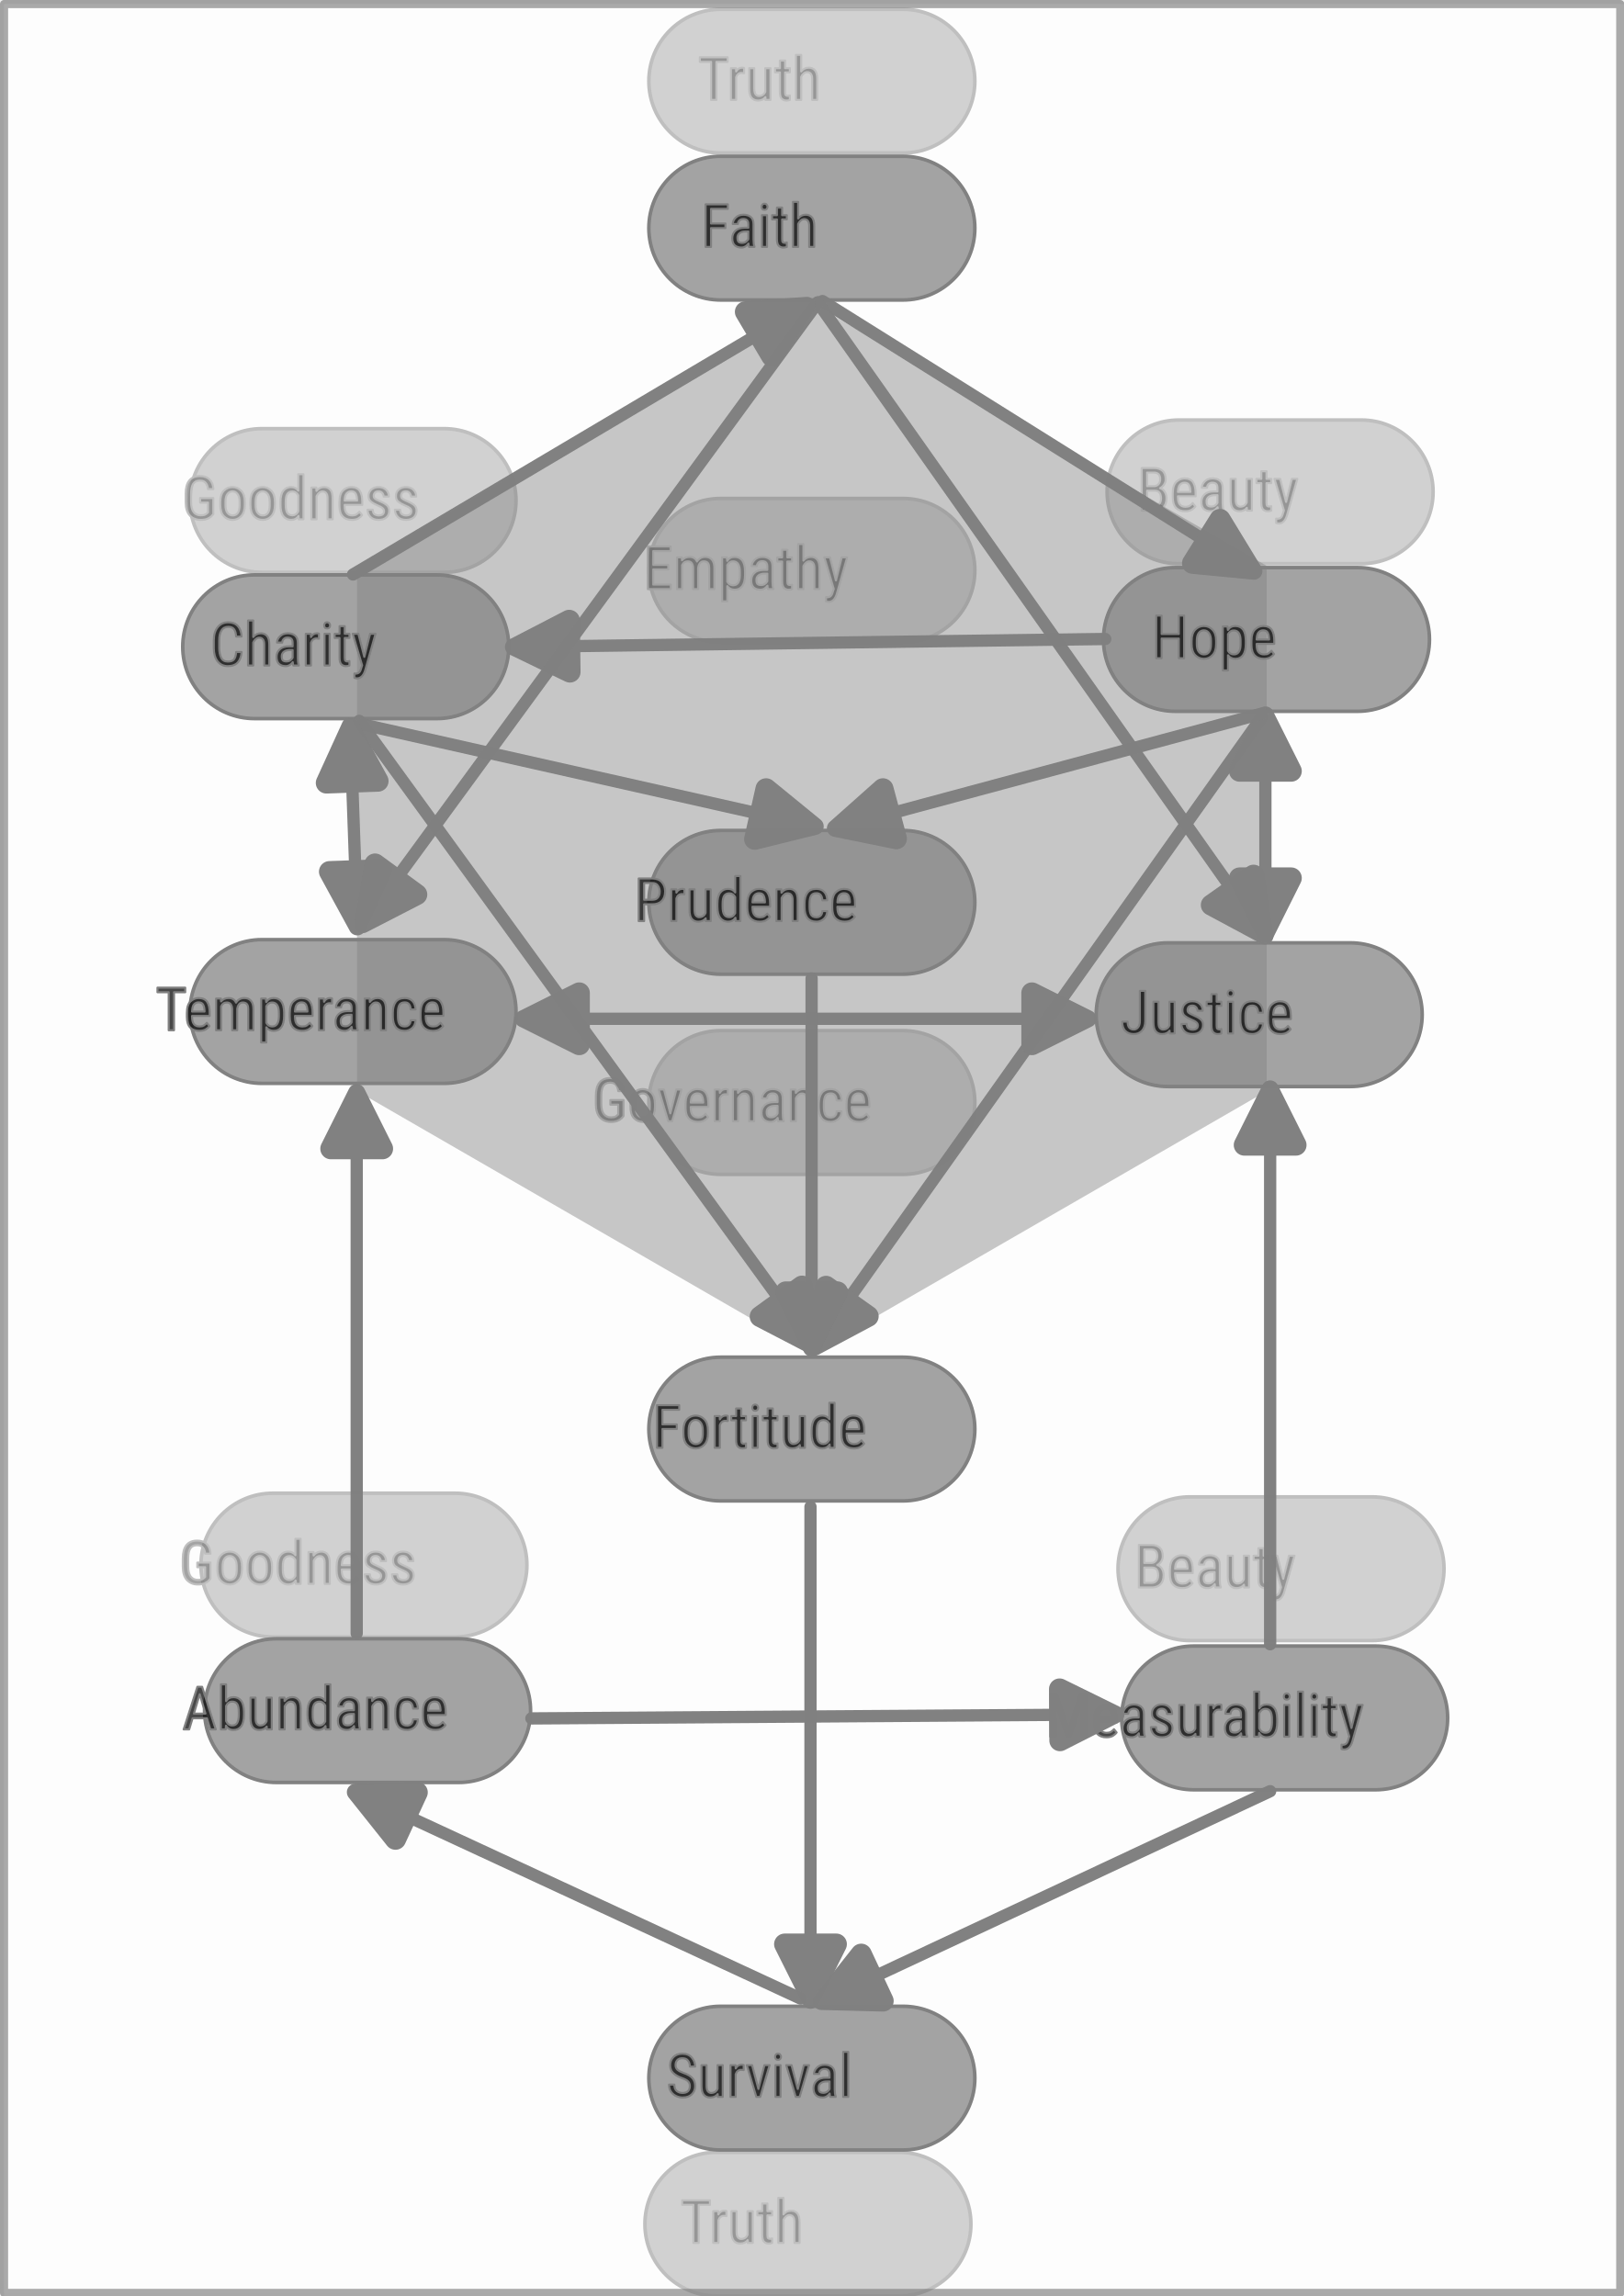
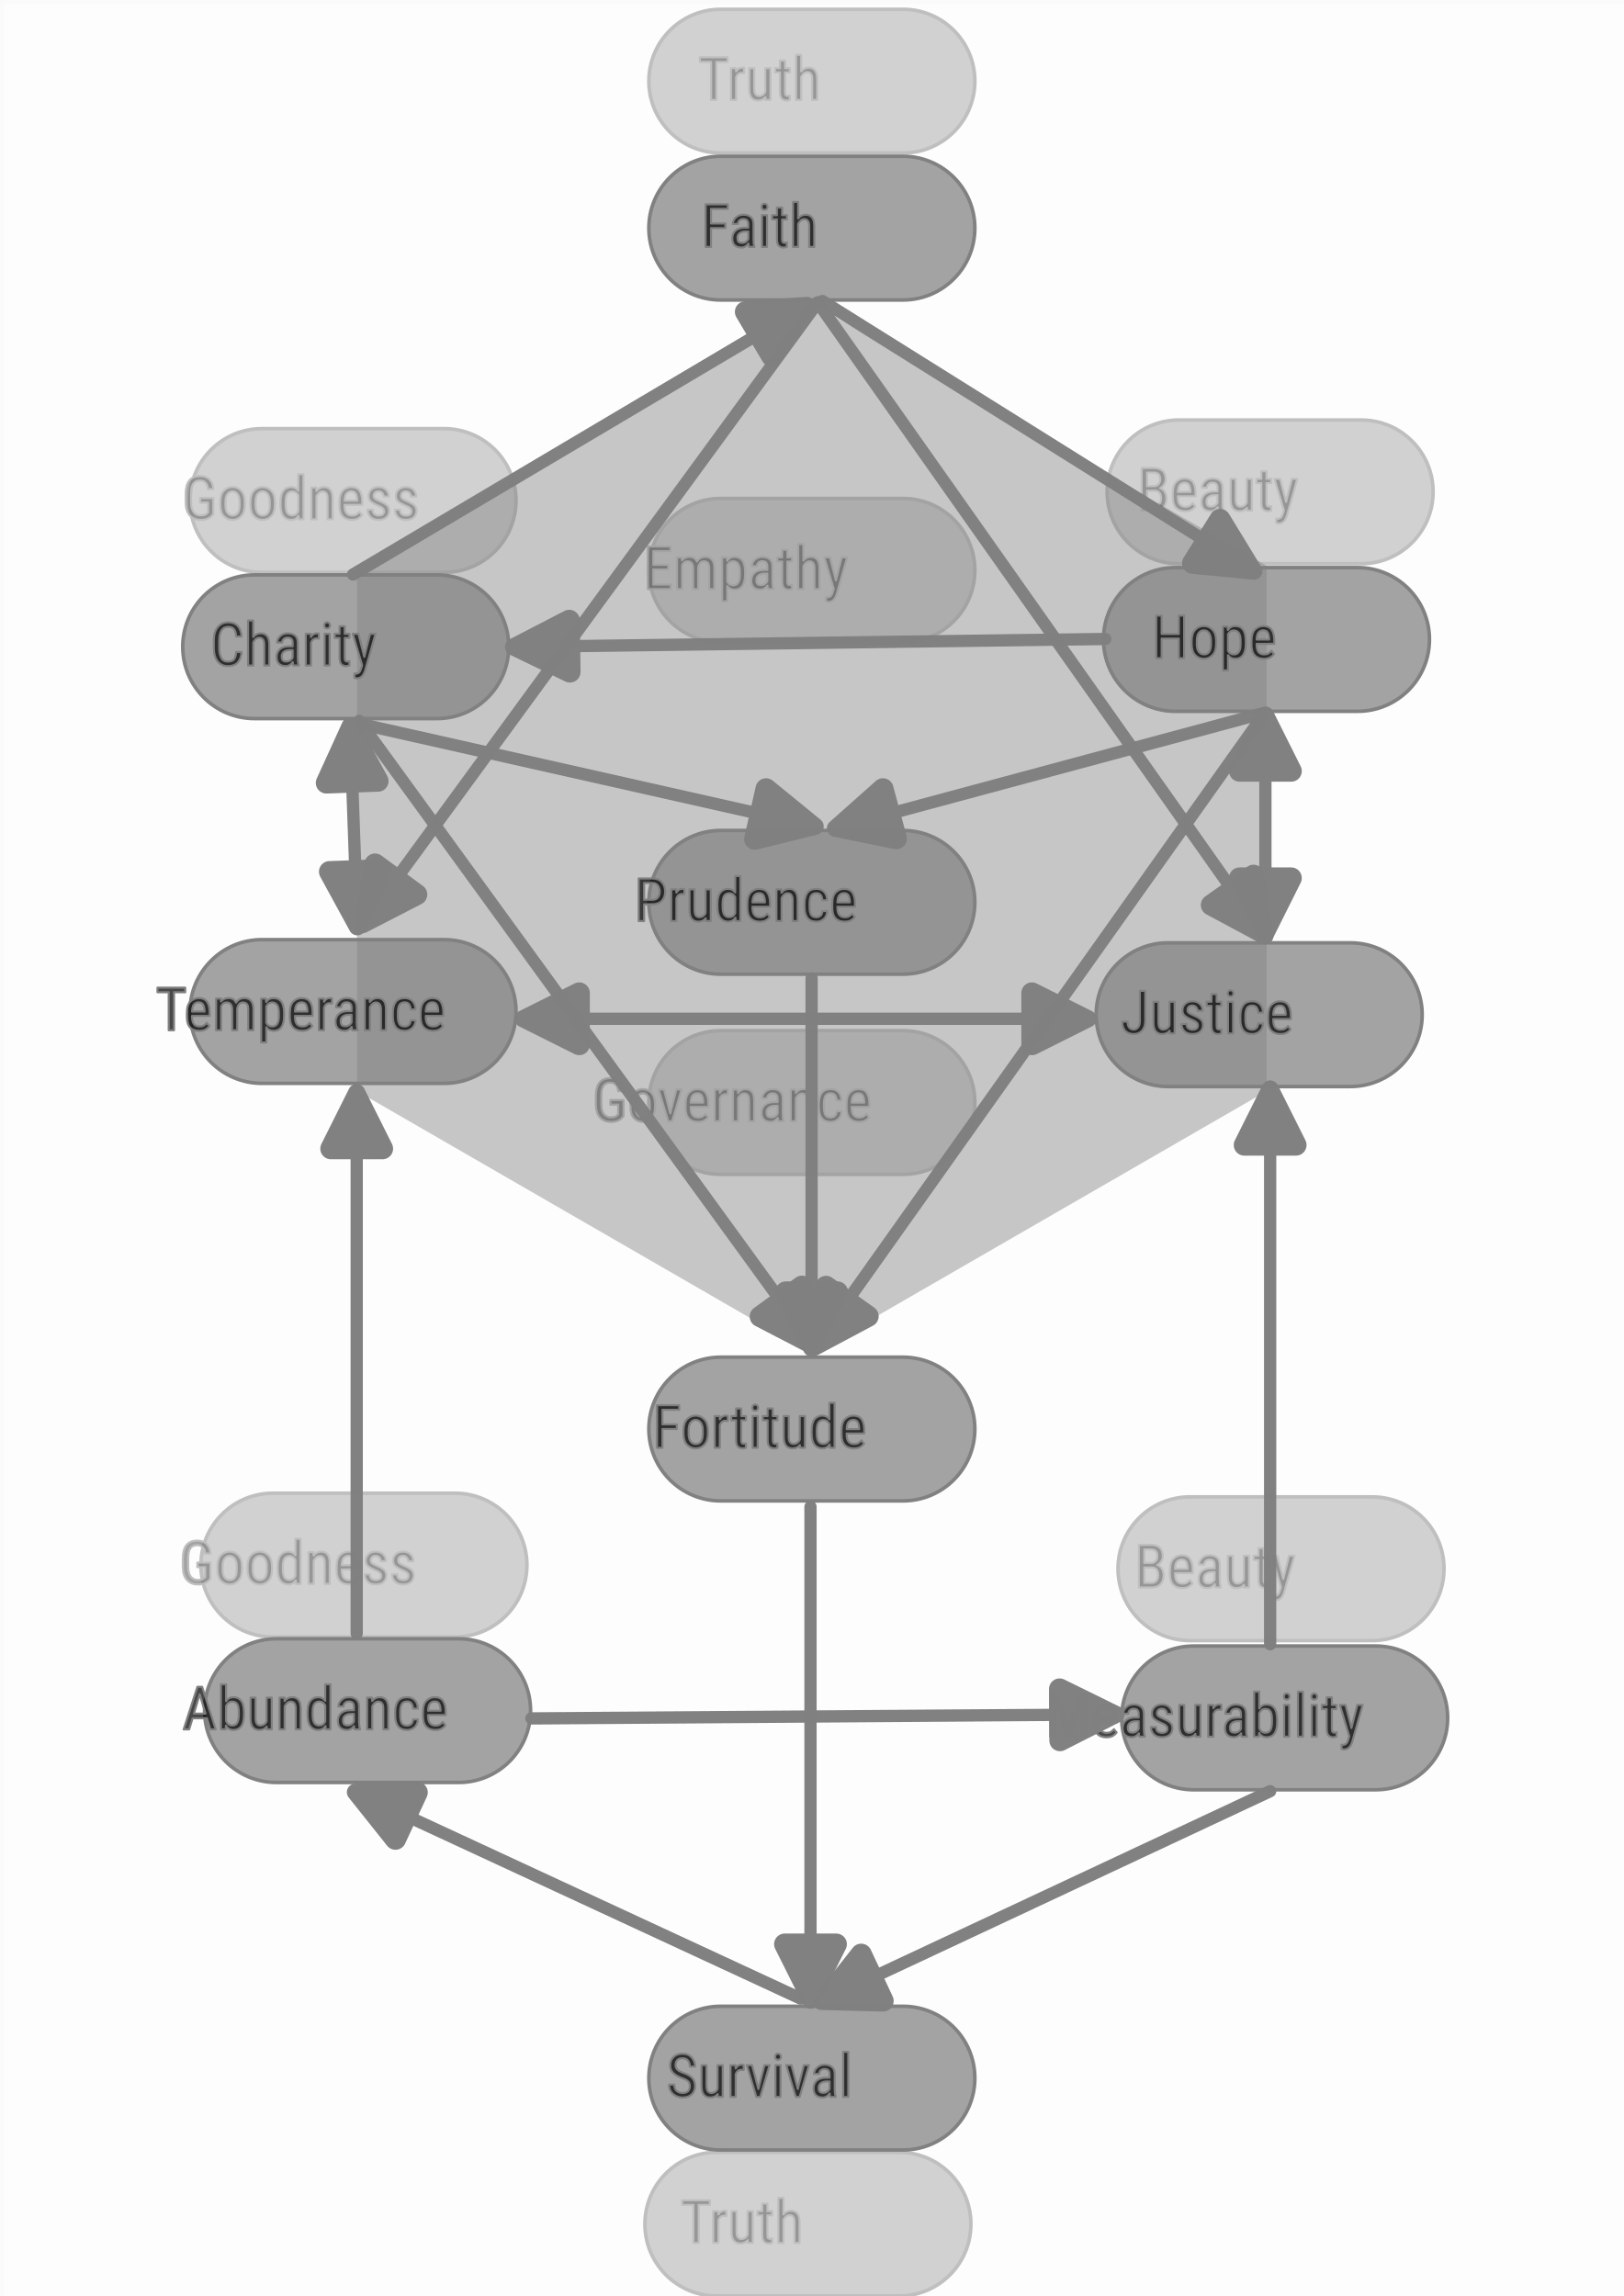
<svg xmlns="http://www.w3.org/2000/svg" width="793.701" height="1122.52" viewBox="0 0 210 297" version="1.1" id="svg5">
  <defs id="defs2">
    <marker style="overflow:visible" id="RoundedArrow" refX="0" refY="0" orient="auto-start-reverse" markerWidth="6.135" markerHeight="5.93" viewBox="0 0 6.135 5.93" preserveAspectRatio="xMidYMid">
      <path transform="scale(0.7)" d="m -0.211,-4.106 6.422,3.211 a 1,1 90 0 1 0,1.789 L -0.211,4.106 A 1.236,1.236 31.717 0 1 -2,3 v -6 a 1.236,1.236 148.283 0 1 1.789,-1.106 z" style="fill:context-stroke;fill-rule:evenodd;stroke:none" id="path1367" />
    </marker>
    <marker style="overflow:visible" id="RoundedArrow-6" refX="0" refY="0" orient="auto-start-reverse" markerWidth="6.135" markerHeight="5.93" viewBox="0 0 6.135 5.93" preserveAspectRatio="xMidYMid">
      <path transform="scale(0.7)" d="m -0.211,-4.106 6.422,3.211 a 1,1 90 0 1 0,1.789 L -0.211,4.106 A 1.236,1.236 31.717 0 1 -2,3 v -6 a 1.236,1.236 148.283 0 1 1.789,-1.106 z" style="fill:context-stroke;fill-rule:evenodd;stroke:none" id="path1367-1" />
    </marker>
    <marker style="overflow:visible" id="RoundedArrow-8" refX="0" refY="0" orient="auto-start-reverse" markerWidth="6.135" markerHeight="5.93" viewBox="0 0 6.135 5.93" preserveAspectRatio="xMidYMid">
      <path transform="scale(0.7)" d="m -0.211,-4.106 6.422,3.211 a 1,1 90 0 1 0,1.789 L -0.211,4.106 A 1.236,1.236 31.717 0 1 -2,3 v -6 a 1.236,1.236 148.283 0 1 1.789,-1.106 z" style="fill:context-stroke;fill-rule:evenodd;stroke:none" id="path1367-11" />
    </marker>
    <marker style="overflow:visible" id="RoundedArrow-0" refX="0" refY="0" orient="auto-start-reverse" markerWidth="6.135" markerHeight="5.93" viewBox="0 0 6.135 5.93" preserveAspectRatio="xMidYMid">
      <path transform="scale(0.7)" d="m -0.211,-4.106 6.422,3.211 a 1,1 90 0 1 0,1.789 L -0.211,4.106 A 1.236,1.236 31.717 0 1 -2,3 v -6 a 1.236,1.236 148.283 0 1 1.789,-1.106 z" style="fill:context-stroke;fill-rule:evenodd;stroke:none" id="path1367-0" />
    </marker>
    <marker style="overflow:visible" id="RoundedArrow-3" refX="0" refY="0" orient="auto-start-reverse" markerWidth="6.135" markerHeight="5.93" viewBox="0 0 6.135 5.93" preserveAspectRatio="xMidYMid">
      <path transform="scale(0.7)" d="m -0.211,-4.106 6.422,3.211 a 1,1 90 0 1 0,1.789 L -0.211,4.106 A 1.236,1.236 31.717 0 1 -2,3 v -6 a 1.236,1.236 148.283 0 1 1.789,-1.106 z" style="fill:context-stroke;fill-rule:evenodd;stroke:none" id="path1367-7" />
    </marker>
    <marker style="overflow:visible" id="RoundedArrow-1" refX="0" refY="0" orient="auto-start-reverse" markerWidth="6.135" markerHeight="5.93" viewBox="0 0 6.135 5.93" preserveAspectRatio="xMidYMid">
      <path transform="scale(0.7)" d="m -0.211,-4.106 6.422,3.211 a 1,1 90 0 1 0,1.789 L -0.211,4.106 A 1.236,1.236 31.717 0 1 -2,3 v -6 a 1.236,1.236 148.283 0 1 1.789,-1.106 z" style="fill:context-stroke;fill-rule:evenodd;stroke:none" id="path1367-3" />
    </marker>
    <marker style="overflow:visible" id="RoundedArrow-37" refX="0" refY="0" orient="auto-start-reverse" markerWidth="6.135" markerHeight="5.93" viewBox="0 0 6.135 5.93" preserveAspectRatio="xMidYMid">
      <path transform="scale(0.7)" d="m -0.211,-4.106 6.422,3.211 a 1,1 90 0 1 0,1.789 L -0.211,4.106 A 1.236,1.236 31.717 0 1 -2,3 v -6 a 1.236,1.236 148.283 0 1 1.789,-1.106 z" style="fill:context-stroke;fill-rule:evenodd;stroke:none" id="path1367-75" />
    </marker>
    <marker style="overflow:visible" id="RoundedArrow-86" refX="0" refY="0" orient="auto-start-reverse" markerWidth="6.135" markerHeight="5.93" viewBox="0 0 6.135 5.93" preserveAspectRatio="xMidYMid">
      <path transform="scale(0.7)" d="m -0.211,-4.106 6.422,3.211 a 1,1 90 0 1 0,1.789 L -0.211,4.106 A 1.236,1.236 31.717 0 1 -2,3 v -6 a 1.236,1.236 148.283 0 1 1.789,-1.106 z" style="fill:context-stroke;fill-rule:evenodd;stroke:none" id="path1367-15" />
    </marker>
    <marker style="overflow:visible" id="RoundedArrow-5" refX="0" refY="0" orient="auto-start-reverse" markerWidth="6.135" markerHeight="5.93" viewBox="0 0 6.135 5.93" preserveAspectRatio="xMidYMid">
      <path transform="scale(0.7)" d="m -0.211,-4.106 6.422,3.211 a 1,1 90 0 1 0,1.789 L -0.211,4.106 A 1.236,1.236 31.717 0 1 -2,3 v -6 a 1.236,1.236 148.283 0 1 1.789,-1.106 z" style="fill:context-stroke;fill-rule:evenodd;stroke:none" id="path1367-31" />
    </marker>
    <marker style="overflow:visible" id="RoundedArrow-9" refX="0" refY="0" orient="auto-start-reverse" markerWidth="6.135" markerHeight="5.93" viewBox="0 0 6.135 5.93" preserveAspectRatio="xMidYMid">
      <path transform="scale(0.7)" d="m -0.211,-4.106 6.422,3.211 a 1,1 90 0 1 0,1.789 L -0.211,4.106 A 1.236,1.236 31.717 0 1 -2,3 v -6 a 1.236,1.236 148.283 0 1 1.789,-1.106 z" style="fill:context-stroke;fill-rule:evenodd;stroke:none" id="path1367-5" />
    </marker>
    <marker style="overflow:visible" id="RoundedArrow-68" refX="0" refY="0" orient="auto-start-reverse" markerWidth="6.135" markerHeight="5.93" viewBox="0 0 6.135 5.93" preserveAspectRatio="xMidYMid">
      <path transform="scale(0.7)" d="m -0.211,-4.106 6.422,3.211 a 1,1 90 0 1 0,1.789 L -0.211,4.106 A 1.236,1.236 31.717 0 1 -2,3 v -6 a 1.236,1.236 148.283 0 1 1.789,-1.106 z" style="fill:context-stroke;fill-rule:evenodd;stroke:none" id="path1367-54" />
    </marker>
    <marker style="overflow:visible" id="RoundedArrow-6-9" refX="0" refY="0" orient="auto-start-reverse" markerWidth="6.135" markerHeight="5.93" viewBox="0 0 6.135 5.93" preserveAspectRatio="xMidYMid">
      <path transform="scale(0.7)" d="m -0.211,-4.106 6.422,3.211 a 1,1 90 0 1 0,1.789 L -0.211,4.106 A 1.236,1.236 31.717 0 1 -2,3 v -6 a 1.236,1.236 148.283 0 1 1.789,-1.106 z" style="fill:context-stroke;fill-rule:evenodd;stroke:none" id="path1367-1-4" />
    </marker>
    <marker style="overflow:visible" id="RoundedArrow-6-95" refX="0" refY="0" orient="auto-start-reverse" markerWidth="6.135" markerHeight="5.93" viewBox="0 0 6.135 5.93" preserveAspectRatio="xMidYMid">
      <path transform="scale(0.7)" d="m -0.211,-4.106 6.422,3.211 a 1,1 90 0 1 0,1.789 L -0.211,4.106 A 1.236,1.236 31.717 0 1 -2,3 v -6 a 1.236,1.236 148.283 0 1 1.789,-1.106 z" style="fill:context-stroke;fill-rule:evenodd;stroke:none" id="path1367-1-1" />
    </marker>
    <marker style="overflow:visible" id="RoundedArrow-6-4" refX="0" refY="0" orient="auto-start-reverse" markerWidth="6.135" markerHeight="5.93" viewBox="0 0 6.135 5.93" preserveAspectRatio="xMidYMid">
      <path transform="scale(0.7)" d="m -0.211,-4.106 6.422,3.211 a 1,1 90 0 1 0,1.789 L -0.211,4.106 A 1.236,1.236 31.717 0 1 -2,3 v -6 a 1.236,1.236 148.283 0 1 1.789,-1.106 z" style="fill:context-stroke;fill-rule:evenodd;stroke:none" id="path1367-1-5" />
    </marker>
    <marker style="overflow:visible" id="RoundedArrow-6-46" refX="0" refY="0" orient="auto-start-reverse" markerWidth="6.135" markerHeight="5.93" viewBox="0 0 6.135 5.93" preserveAspectRatio="xMidYMid">
      <path transform="scale(0.7)" d="m -0.211,-4.106 6.422,3.211 a 1,1 90 0 1 0,1.789 L -0.211,4.106 A 1.236,1.236 31.717 0 1 -2,3 v -6 a 1.236,1.236 148.283 0 1 1.789,-1.106 z" style="fill:context-stroke;fill-rule:evenodd;stroke:none" id="path1367-1-0" />
    </marker>
    <marker style="overflow:visible" id="RoundedArrow-6-47" refX="0" refY="0" orient="auto-start-reverse" markerWidth="6.135" markerHeight="5.93" viewBox="0 0 6.135 5.93" preserveAspectRatio="xMidYMid">
      <path transform="scale(0.7)" d="m -0.211,-4.106 6.422,3.211 a 1,1 90 0 1 0,1.789 L -0.211,4.106 A 1.236,1.236 31.717 0 1 -2,3 v -6 a 1.236,1.236 148.283 0 1 1.789,-1.106 z" style="fill:context-stroke;fill-rule:evenodd;stroke:none" id="path1367-1-7" />
    </marker>
    <marker style="overflow:visible" id="RoundedArrow-6-957" refX="0" refY="0" orient="auto-start-reverse" markerWidth="6.135" markerHeight="5.93" viewBox="0 0 6.135 5.93" preserveAspectRatio="xMidYMid">
      <path transform="scale(0.7)" d="m -0.211,-4.106 6.422,3.211 a 1,1 90 0 1 0,1.789 L -0.211,4.106 A 1.236,1.236 31.717 0 1 -2,3 v -6 a 1.236,1.236 148.283 0 1 1.789,-1.106 z" style="fill:context-stroke;fill-rule:evenodd;stroke:none" id="path1367-1-2" />
    </marker>
    <marker style="overflow:visible" id="RoundedArrow-6-2" refX="0" refY="0" orient="auto-start-reverse" markerWidth="6.135" markerHeight="5.93" viewBox="0 0 6.135 5.93" preserveAspectRatio="xMidYMid">
      <path transform="scale(0.7)" d="m -0.211,-4.106 6.422,3.211 a 1,1 90 0 1 0,1.789 L -0.211,4.106 A 1.236,1.236 31.717 0 1 -2,3 v -6 a 1.236,1.236 148.283 0 1 1.789,-1.106 z" style="fill:context-stroke;fill-rule:evenodd;stroke:none" id="path1367-1-9" />
    </marker>
    <marker style="overflow:visible" id="RoundedArrow-6-46-9" refX="0" refY="0" orient="auto-start-reverse" markerWidth="6.135" markerHeight="5.93" viewBox="0 0 6.135 5.93" preserveAspectRatio="xMidYMid">
      <path transform="scale(0.7)" d="m -0.211,-4.106 6.422,3.211 a 1,1 90 0 1 0,1.789 L -0.211,4.106 A 1.236,1.236 31.717 0 1 -2,3 v -6 a 1.236,1.236 148.283 0 1 1.789,-1.106 z" style="fill:context-stroke;fill-rule:evenodd;stroke:none" id="path1367-1-0-2" />
    </marker>
  </defs>
  <g id="layer3">
    <rect style="display:inline;opacity:0.695;fill:#ffffff;stroke:#000000;stroke-width:0;stroke-linecap:round;stroke-linejoin:round;stroke-opacity:0.472;stroke-dasharray:none" id="rect663" width="211.336" height="297.471" x="0.529" y="0.529" />
-     <rect style="display:inline;opacity:0.695;fill:#ffffff;stroke:#000000;stroke-width:1.05;stroke-linecap:round;stroke-linejoin:round;stroke-opacity:0.472" id="rect663-2" width="209.029" height="296.077" x="0.525" y="0.525" />
+     <rect style="display:inline;opacity:0.695;fill:#ffffff;stroke:#000000;stroke-width:0;stroke-linecap:round;stroke-linejoin:round;stroke-dasharray:none;stroke-opacity:0.472" id="rect663-2" width="210.079" height="297.127" x="5e-07" y="5e-07" />
  </g>
  <g id="layer2" style="display:inline">
    <path style="opacity:0.3;fill:#000000;fill-opacity:0.718;stroke:#808080;stroke-width:0;stroke-linecap:round;stroke-linejoin:round;stroke-dasharray:none" id="path11975" d="m 85.176,55.683 -59.759,34.502 -59.759,-34.502 0,-69.004 59.759,-34.502 59.759,34.502 z" transform="matrix(0.9844539,0,0,0.9844539,79.97833,86.31467)" />
  </g>
  <g id="layer1">
    <g id="g6864-4-4" transform="translate(90.84153,-136.0019)" />
    <path style="opacity:0;fill:#000000;fill-opacity:0.718;stroke:#808080;stroke-width:1.587;stroke-linecap:round;stroke-linejoin:round;stroke-dasharray:none" id="path6826" d="M 124.02,84.935 64.954,119.037 5.888,84.935 l 3e-7,-68.203 59.066,-34.102 59.066,34.102 z" transform="translate(40.04596,56.35921)" />
    <g id="g1960" transform="translate(2.862129,-25.06869)">
      <rect style="opacity:0.99;fill:#808080;fill-opacity:0.718;stroke:#808080;stroke-width:0.465;stroke-linecap:round;stroke-linejoin:round;stroke-dasharray:none" id="rect236" width="42.161" height="18.588" x="81.057" y="45.285" ry="9.294" rx="9.294" />
      <text xml:space="preserve" style="font-style:normal;font-variant:normal;font-weight:normal;font-stretch:normal;font-size:7.761px;font-family:'Roboto Condensed';-inkscape-font-specification:'Roboto Condensed, ';text-align:center;text-anchor:middle;opacity:0.99;fill:#000000;fill-opacity:0.718;stroke:#808080;stroke-width:0.265;stroke-linecap:round;stroke-linejoin:round;stroke-dasharray:none" x="101.609" y="57.011" id="text1003">
        <tspan id="tspan1001" style="font-size:7.761px;fill:#000000;stroke-width:0.265" x="101.609" y="57.011">Faith</tspan>
      </text>
    </g>
    <g id="g1960-5" transform="translate(73.42631,-17.04765)">
      <g id="g11757" style="opacity:0.5" transform="translate(-70.56418,36.24247)">
        <rect style="opacity:0.99;fill:#808080;fill-opacity:0.718;stroke:#808080;stroke-width:0.465;stroke-linecap:round;stroke-linejoin:round;stroke-dasharray:none" id="rect236-1" width="42.161" height="18.588" x="81.057" y="45.285" ry="9.294" rx="9.294" />
        <text xml:space="preserve" style="font-style:normal;font-variant:normal;font-weight:normal;font-stretch:normal;font-size:7.761px;font-family:'Roboto Condensed';-inkscape-font-specification:'Roboto Condensed, ';text-align:center;text-anchor:middle;opacity:0.99;fill:#000000;fill-opacity:0.718;stroke:#808080;stroke-width:0.265;stroke-linecap:round;stroke-linejoin:round;stroke-dasharray:none" x="101.609" y="57.011" id="text1003-3">
          <tspan id="tspan1001-26" style="font-size:7.761px;fill:#000000;stroke-width:0.265" x="101.609" y="57.011">Empathy</tspan>
        </text>
      </g>
    </g>
    <g id="g1960-5-6" transform="translate(206.1205,-48.93142)">
      <g id="g11757-0" style="opacity:0.5" transform="translate(-70.56418,36.24247)">
        <g id="g18421" transform="translate(-132.6941,100.7258)">
          <rect style="opacity:0.99;fill:#808080;fill-opacity:0.718;stroke:#808080;stroke-width:0.465;stroke-linecap:round;stroke-linejoin:round;stroke-dasharray:none" id="rect236-1-4" width="42.161" height="18.588" x="81.057" y="45.285" ry="9.294" rx="9.294" />
          <text xml:space="preserve" style="font-style:normal;font-variant:normal;font-weight:normal;font-stretch:normal;font-size:7.761px;font-family:'Roboto Condensed';-inkscape-font-specification:'Roboto Condensed, ';text-align:center;text-anchor:middle;opacity:0.99;fill:#000000;fill-opacity:0.718;stroke:#808080;stroke-width:0.265;stroke-linecap:round;stroke-linejoin:round;stroke-dasharray:none" x="101.609" y="57.011" id="text1003-3-9">
            <tspan id="tspan1001-26-9" style="font-size:7.761px;fill:#000000;stroke-width:0.265" x="101.609" y="57.011">Governance</tspan>
          </text>
        </g>
      </g>
    </g>
    <g id="g1955" transform="translate(-2.824088,-9.536199)">
      <rect style="opacity:0.99;fill:#808080;fill-opacity:0.718;stroke:#808080;stroke-width:0.465;stroke-linecap:round;stroke-linejoin:round;stroke-dasharray:none" id="rect236-4" width="42.161" height="18.588" x="145.541" y="82.959" ry="9.294" rx="9.294" />
      <text xml:space="preserve" style="font-style:normal;font-variant:normal;font-weight:normal;font-stretch:normal;font-size:7.761px;font-family:'Roboto Condensed';-inkscape-font-specification:'Roboto Condensed, ';text-align:center;text-anchor:middle;opacity:0.99;fill:#000000;fill-opacity:0.718;stroke:#808080;stroke-width:0.265;stroke-linecap:round;stroke-linejoin:round;stroke-dasharray:none" x="166.092" y="94.685" id="text1003-2">
        <tspan id="tspan1001-1" style="font-size:7.761px;fill:#000000;stroke-width:0.265" x="166.092" y="94.685">Hope</tspan>
      </text>
    </g>
    <g id="g1965" transform="translate(-28.71157,5.054927)">
      <rect style="opacity:0.99;fill:#808080;fill-opacity:0.718;stroke:#808080;stroke-width:0.465;stroke-linecap:round;stroke-linejoin:round;stroke-dasharray:none" id="rect236-8" width="42.161" height="18.588" x="52.346" y="69.31" ry="9.294" rx="9.294" />
      <text xml:space="preserve" style="font-style:normal;font-variant:normal;font-weight:normal;font-stretch:normal;font-size:7.761px;font-family:'Roboto Condensed';-inkscape-font-specification:'Roboto Condensed, ';text-align:center;text-anchor:middle;opacity:0.99;fill:#000000;fill-opacity:0.718;stroke:#808080;stroke-width:0.265;stroke-linecap:round;stroke-linejoin:round;stroke-dasharray:none" x="72.897" y="81.035" id="text1003-6">
        <tspan id="tspan1001-2" style="font-size:7.761px;fill:#000000;stroke-width:0.265" x="72.897" y="81.035">Charity</tspan>
      </text>
    </g>
    <g id="g1950" transform="translate(6.118859,-78.6094)">
      <rect style="opacity:0.99;fill:#808080;fill-opacity:0.718;stroke:#808080;stroke-width:0.465;stroke-linecap:round;stroke-linejoin:round;stroke-dasharray:none" id="rect236-5" width="42.161" height="18.588" x="18.457" y="200.159" ry="9.294" rx="9.294" />
      <text xml:space="preserve" style="font-style:normal;font-variant:normal;font-weight:normal;font-stretch:normal;font-size:7.761px;font-family:'Roboto Condensed';-inkscape-font-specification:'Roboto Condensed, ';text-align:center;text-anchor:middle;opacity:0.99;fill:#000000;fill-opacity:0.718;stroke:#808080;stroke-width:0.265;stroke-linecap:round;stroke-linejoin:round;stroke-dasharray:none" x="39.008" y="211.885" id="text1003-0">
        <tspan id="tspan1001-21" style="font-size:7.761px;fill:#000000;stroke-width:0.265" x="39.008" y="211.885">Temperance</tspan>
      </text>
    </g>
    <g id="g2743" transform="translate(-28.20286,5.054926)">
      <rect style="opacity:0.99;fill:#808080;fill-opacity:0.718;stroke:#808080;stroke-width:0.465;stroke-linecap:round;stroke-linejoin:round;stroke-dasharray:none" id="rect236-9" width="42.161" height="18.588" x="112.122" y="170.506" ry="9.294" rx="9.294" />
      <text xml:space="preserve" style="font-style:normal;font-variant:normal;font-weight:normal;font-stretch:normal;font-size:7.761px;font-family:'Roboto Condensed';-inkscape-font-specification:'Roboto Condensed, ';text-align:center;text-anchor:middle;opacity:0.99;fill:#000000;fill-opacity:0.718;stroke:#808080;stroke-width:0.265;stroke-linecap:round;stroke-linejoin:round;stroke-dasharray:none" x="132.674" y="182.232" id="text1003-5">
        <tspan id="tspan1001-9" style="font-size:7.761px;fill:#000000;stroke-width:0.265" x="132.674" y="182.232">Fortitude</tspan>
      </text>
    </g>
    <g id="g6864" transform="translate(30.63233,9.001433)">
      <rect style="opacity:0.99;fill:#808080;fill-opacity:0.718;stroke:#808080;stroke-width:0.465;stroke-linecap:round;stroke-linejoin:round;stroke-dasharray:none" id="rect236-9-6" width="42.161" height="18.588" x="53.287" y="250.522" ry="9.294" rx="9.294" />
      <text xml:space="preserve" style="font-style:normal;font-variant:normal;font-weight:normal;font-stretch:normal;font-size:7.761px;font-family:'Roboto Condensed';-inkscape-font-specification:'Roboto Condensed, ';text-align:center;text-anchor:middle;opacity:0.99;fill:#000000;fill-opacity:0.718;stroke:#808080;stroke-width:0.265;stroke-linecap:round;stroke-linejoin:round;stroke-dasharray:none" x="73.839" y="262.248" id="text1003-5-6">
        <tspan id="tspan1001-9-6" style="font-size:7.761px;fill:#000000;stroke-width:0.265" x="73.839" y="262.248">Survival</tspan>
      </text>
    </g>
    <g id="g6864-4" transform="translate(92.25357,10.7031)">
      <g id="g12291" style="opacity:0.5" transform="translate(-62.12995,17.18407)">
        <rect style="opacity:0.99;fill:#808080;fill-opacity:0.718;stroke:#808080;stroke-width:0.465;stroke-linecap:round;stroke-linejoin:round;stroke-dasharray:none" id="rect236-9-6-7" width="42.161" height="18.588" x="53.287" y="250.522" ry="9.294" rx="9.294" />
        <text xml:space="preserve" style="font-style:normal;font-variant:normal;font-weight:normal;font-stretch:normal;font-size:7.761px;font-family:'Roboto Condensed';-inkscape-font-specification:'Roboto Condensed, ';text-align:center;text-anchor:middle;opacity:0.99;fill:#000000;fill-opacity:0.718;stroke:#808080;stroke-width:0.265;stroke-linecap:round;stroke-linejoin:round;stroke-dasharray:none" x="73.839" y="262.248" id="text1003-5-6-9">
          <tspan id="tspan1001-9-6-8" style="font-size:7.761px;fill:#000000;stroke-width:0.265" x="73.839" y="262.248">Truth</tspan>
        </text>
      </g>
      <g id="g12281" style="opacity:0.5" transform="translate(-43.77338,42.54238)">
        <rect style="opacity:0.99;fill:#808080;fill-opacity:0.718;stroke:#808080;stroke-width:0.465;stroke-linecap:round;stroke-linejoin:round;stroke-dasharray:none" id="rect236-9-6-7-2" width="42.161" height="18.588" x="96.119" y="140.383" ry="9.294" rx="9.294" />
        <text xml:space="preserve" style="font-style:normal;font-variant:normal;font-weight:normal;font-stretch:normal;font-size:7.761px;font-family:'Roboto Condensed';-inkscape-font-specification:'Roboto Condensed, ';text-align:center;text-anchor:middle;opacity:0.99;fill:#000000;fill-opacity:0.718;stroke:#808080;stroke-width:0.265;stroke-linecap:round;stroke-linejoin:round;stroke-dasharray:none" x="116.671" y="152.108" id="text1003-5-6-9-5">
          <tspan id="tspan1001-9-6-8-0" style="font-size:7.761px;fill:#000000;stroke-width:0.265" x="116.671" y="152.108">Beauty</tspan>
        </text>
      </g>
      <g id="g12286" style="opacity:0.5" transform="translate(-154.3835,7.241275)">
        <rect style="opacity:0.99;fill:#808080;fill-opacity:0.718;stroke:#808080;stroke-width:0.465;stroke-linecap:round;stroke-linejoin:round;stroke-dasharray:none" id="rect236-9-6-7-3" width="42.161" height="18.588" x="88.117" y="175.213" ry="9.294" rx="9.294" />
        <text xml:space="preserve" style="font-style:normal;font-variant:normal;font-weight:normal;font-stretch:normal;font-size:7.761px;font-family:'Roboto Condensed';-inkscape-font-specification:'Roboto Condensed, ';text-align:center;text-anchor:middle;opacity:0.99;fill:#000000;fill-opacity:0.718;stroke:#808080;stroke-width:0.265;stroke-linecap:round;stroke-linejoin:round;stroke-dasharray:none" x="108.669" y="186.938" id="text1003-5-6-9-9">
          <tspan id="tspan1001-9-6-8-03" style="font-size:7.761px;fill:#000000;stroke-width:0.265" x="108.669" y="186.938">Goodness</tspan>
        </text>
      </g>
    </g>
    <g id="g12291-8" style="opacity:0.5" transform="translate(30.63233,-249.3192)">
      <rect style="opacity:0.99;fill:#808080;fill-opacity:0.718;stroke:#808080;stroke-width:0.465;stroke-linecap:round;stroke-linejoin:round;stroke-dasharray:none" id="rect236-9-6-7-1" width="42.161" height="18.588" x="53.287" y="250.522" ry="9.294" rx="9.294" />
      <text xml:space="preserve" style="font-style:normal;font-variant:normal;font-weight:normal;font-stretch:normal;font-size:7.761px;font-family:'Roboto Condensed';-inkscape-font-specification:'Roboto Condensed, ';text-align:center;text-anchor:middle;opacity:0.99;fill:#000000;fill-opacity:0.718;stroke:#808080;stroke-width:0.265;stroke-linecap:round;stroke-linejoin:round;stroke-dasharray:none" x="73.839" y="262.248" id="text1003-5-6-9-2">
        <tspan id="tspan1001-9-6-8-8" style="font-size:7.761px;fill:#000000;stroke-width:0.265" x="73.839" y="262.248">Truth</tspan>
      </text>
    </g>
    <g id="g12281-3" style="opacity:0.5" transform="translate(47.06815,-86.05118)">
      <rect style="opacity:0.99;fill:#808080;fill-opacity:0.718;stroke:#808080;stroke-width:0.465;stroke-linecap:round;stroke-linejoin:round;stroke-dasharray:none" id="rect236-9-6-7-2-9" width="42.161" height="18.588" x="96.119" y="140.383" ry="9.294" rx="9.294" />
      <text xml:space="preserve" style="font-style:normal;font-variant:normal;font-weight:normal;font-stretch:normal;font-size:7.761px;font-family:'Roboto Condensed';-inkscape-font-specification:'Roboto Condensed, ';text-align:center;text-anchor:middle;opacity:0.99;fill:#000000;fill-opacity:0.718;stroke:#808080;stroke-width:0.265;stroke-linecap:round;stroke-linejoin:round;stroke-dasharray:none" x="116.671" y="152.108" id="text1003-5-6-9-5-9">
        <tspan id="tspan1001-9-6-8-0-9" style="font-size:7.761px;fill:#000000;stroke-width:0.265" x="116.671" y="152.108">Beauty</tspan>
      </text>
    </g>
    <g id="g12286-6" style="opacity:0.5" transform="translate(-63.542,-119.7648)">
      <rect style="opacity:0.99;fill:#808080;fill-opacity:0.718;stroke:#808080;stroke-width:0.465;stroke-linecap:round;stroke-linejoin:round;stroke-dasharray:none" id="rect236-9-6-7-3-1" width="42.161" height="18.588" x="88.117" y="175.213" ry="9.294" rx="9.294" />
      <text xml:space="preserve" style="font-style:normal;font-variant:normal;font-weight:normal;font-stretch:normal;font-size:7.761px;font-family:'Roboto Condensed';-inkscape-font-specification:'Roboto Condensed, ';text-align:center;text-anchor:middle;opacity:0.99;fill:#000000;fill-opacity:0.718;stroke:#808080;stroke-width:0.265;stroke-linecap:round;stroke-linejoin:round;stroke-dasharray:none" x="108.669" y="186.938" id="text1003-5-6-9-9-7">
        <tspan id="tspan1001-9-6-8-03-3" style="font-size:7.761px;fill:#000000;stroke-width:0.265" x="108.669" y="186.938">Goodness</tspan>
      </text>
    </g>
    <g id="g6762" transform="translate(-85.66404,41.47845)">
      <rect style="opacity:0.99;fill:#808080;fill-opacity:0.718;stroke:#808080;stroke-width:0.465;stroke-linecap:round;stroke-linejoin:round;stroke-dasharray:none" id="rect236-9-8" width="42.161" height="18.588" x="112.122" y="170.506" ry="9.294" rx="9.294" />
      <text xml:space="preserve" style="font-style:normal;font-variant:normal;font-weight:normal;font-stretch:normal;font-size:7.761px;font-family:'Roboto Condensed';-inkscape-font-specification:'Roboto Condensed, ';text-align:center;text-anchor:middle;opacity:0.99;fill:#000000;fill-opacity:0.718;stroke:#808080;stroke-width:0.265;stroke-linecap:round;stroke-linejoin:round;stroke-dasharray:none" x="132.674" y="182.232" id="text1003-5-4">
        <tspan id="tspan1001-9-5" style="font-size:7.761px;fill:#000000;stroke-width:0.265" x="132.674" y="182.232">Abundance</tspan>
      </text>
    </g>
    <g id="g2743-7" transform="translate(32.9477,42.41981)">
      <g id="g6757">
        <g id="g6772">
          <rect style="opacity:0.99;fill:#808080;fill-opacity:0.718;stroke:#808080;stroke-width:0.465;stroke-linecap:round;stroke-linejoin:round;stroke-dasharray:none" id="rect236-9-0" width="42.161" height="18.588" x="112.122" y="170.506" ry="9.294" rx="9.294" />
          <text xml:space="preserve" style="font-style:normal;font-variant:normal;font-weight:normal;font-stretch:normal;font-size:7.761px;font-family:'Roboto Condensed';-inkscape-font-specification:'Roboto Condensed, ';text-align:center;text-anchor:middle;opacity:0.99;fill:#000000;fill-opacity:0.718;stroke:#808080;stroke-width:0.265;stroke-linecap:round;stroke-linejoin:round;stroke-dasharray:none" x="132.674" y="182.232" id="text1003-5-40">
            <tspan id="tspan1001-9-65" style="font-size:7.761px;fill:#000000;stroke-width:0.265" x="132.674" y="182.232">Measurability</tspan>
          </text>
        </g>
      </g>
    </g>
    <g id="g2748" transform="translate(84.25198,-95.61242)">
      <rect style="opacity:0.99;fill:#808080;fill-opacity:0.718;stroke:#808080;stroke-width:0.465;stroke-linecap:round;stroke-linejoin:round;stroke-dasharray:none" id="rect236-0" width="42.161" height="18.588" x="57.523" y="217.574" ry="9.294" rx="9.294" />
      <text xml:space="preserve" style="font-style:normal;font-variant:normal;font-weight:normal;font-stretch:normal;font-size:7.761px;font-family:'Roboto Condensed';-inkscape-font-specification:'Roboto Condensed, ';text-align:center;text-anchor:middle;opacity:0.99;fill:#000000;fill-opacity:0.718;stroke:#808080;stroke-width:0.265;stroke-linecap:round;stroke-linejoin:round;stroke-dasharray:none" x="78.075" y="229.3" id="text1003-64">
        <tspan id="tspan1001-7" style="font-size:7.761px;fill:#000000;stroke-width:0.265" x="78.075" y="229.3">Justice</tspan>
      </text>
    </g>
    <g id="g2738" transform="translate(84.72266,-50.84199)">
      <g id="g6831" transform="translate(-1.844693,-17.41521)">
        <rect style="opacity:0.99;fill:#808080;fill-opacity:0.718;stroke:#808080;stroke-width:0.465;stroke-linecap:round;stroke-linejoin:round;stroke-dasharray:none" id="rect236-7" width="42.161" height="18.588" x="1.041" y="175.684" ry="9.294" rx="9.294" />
        <text xml:space="preserve" style="font-style:normal;font-variant:normal;font-weight:normal;font-stretch:normal;font-size:7.761px;font-family:'Roboto Condensed';-inkscape-font-specification:'Roboto Condensed, ';text-align:center;text-anchor:middle;opacity:0.99;fill:#000000;fill-opacity:0.718;stroke:#808080;stroke-width:0.265;stroke-linecap:round;stroke-linejoin:round;stroke-dasharray:none" x="21.593" y="187.409" id="text1003-4">
          <tspan id="tspan1001-18" style="font-size:7.761px;fill:#000000;stroke-width:0.265" x="21.593" y="187.409">Prudence</tspan>
        </text>
      </g>
    </g>
    <path style="opacity:0.99;fill:#000000;fill-opacity:0.718;stroke:#808080;stroke-width:1.587;stroke-linecap:round;stroke-linejoin:round;stroke-dasharray:none;marker-end:url(#RoundedArrow)" d="m 106.374,38.944 50.363,31.536" id="path2804" />
    <path style="opacity:0.99;fill:#000000;fill-opacity:0.718;stroke:#808080;stroke-width:1.587;stroke-linecap:round;stroke-linejoin:round;stroke-dasharray:none;marker-end:url(#RoundedArrow-6)" d="m 104.824,194.914 v 57.423" id="path2804-1" />
    <path style="opacity:0.99;fill:#000000;fill-opacity:0.718;stroke:#808080;stroke-width:1.587;stroke-linecap:round;stroke-linejoin:round;stroke-dasharray:none;marker-end:url(#RoundedArrow-6-9)" d="m 164.274,212.692 -1e-5,-65.425" id="path2804-1-3" />
    <path style="opacity:0.99;fill:#000000;fill-opacity:0.718;stroke:#808080;stroke-width:1.587;stroke-linecap:round;stroke-linejoin:round;stroke-dasharray:none;marker-end:url(#RoundedArrow-8)" d="M 163.189,92.777 109.06,169.027" id="path2804-5" />
    <path style="opacity:0.99;fill:#000000;fill-opacity:0.718;stroke:#808080;stroke-width:1.587;stroke-linecap:round;stroke-linejoin:round;stroke-dasharray:none;marker-end:url(#RoundedArrow-0)" d="M 142.949,82.657 72.818,83.598" id="path2804-8" />
    <path style="opacity:0.99;fill:#000000;fill-opacity:0.718;stroke:#808080;stroke-width:1.587;stroke-linecap:round;stroke-linejoin:round;stroke-dasharray:none;marker-end:url(#RoundedArrow-3)" d="m 46.46,93.247 55.07,75.78" id="path2804-0" />
    <path style="opacity:0.99;fill:#000000;fill-opacity:0.718;stroke:#808080;stroke-width:1.587;stroke-linecap:round;stroke-linejoin:round;stroke-dasharray:none;marker-end:url(#RoundedArrow-1)" d="M 105.766,39.119 159.894,115.84" id="path2804-4" />
    <path style="opacity:0.99;fill:#000000;fill-opacity:0.718;stroke:#808080;stroke-width:1.587;stroke-linecap:round;stroke-linejoin:round;stroke-dasharray:none;marker-start:url(#RoundedArrow-8);marker-end:url(#RoundedArrow-37)" d="M 163.659,98.895 V 114.428" id="path2804-12" />
    <path style="opacity:0.99;fill:#000000;fill-opacity:0.718;stroke:#808080;stroke-width:1.587;stroke-linecap:round;stroke-linejoin:round;stroke-dasharray:none;marker-end:url(#RoundedArrow-86)" d="M 46.93,93.718 99.176,105.485" id="path2804-06" />
    <path style="opacity:0.99;fill:#000000;fill-opacity:0.718;stroke:#808080;stroke-width:1.587;stroke-linecap:round;stroke-linejoin:round;stroke-dasharray:none;marker-end:url(#RoundedArrow-5)" d="M 163.189,92.306 114.238,105.485" id="path2804-01" />
    <path style="opacity:0.99;fill:#000000;fill-opacity:0.718;stroke:#808080;stroke-width:1.587;stroke-linecap:round;stroke-linejoin:round;stroke-dasharray:none;marker-start:url(#RoundedArrow-6-46);marker-end:url(#RoundedArrow-9)" d="m 45.518,100.308 0.471,13.179" id="path2804-7" />
    <path style="opacity:0.99;fill:#000000;fill-opacity:0.718;stroke:#808080;stroke-width:1.587;stroke-linecap:round;stroke-linejoin:round;stroke-dasharray:none;marker-end:url(#RoundedArrow-68)" d="M 105.766,39.119 50.696,114.428" id="path2804-79" />
    <path style="opacity:0.99;fill:#000000;fill-opacity:0.718;stroke:#808080;stroke-width:1.587;stroke-linecap:round;stroke-linejoin:round;stroke-dasharray:none;marker-end:url(#RoundedArrow-6-95)" d="m 46.133,211.28 -2e-6,-63.542" id="path2804-1-7" />
    <path style="opacity:0.99;fill:#000000;fill-opacity:0.718;stroke:#808080;stroke-width:1.587;stroke-linecap:round;stroke-linejoin:round;stroke-dasharray:none;marker-end:url(#RoundedArrow-6-4)" d="M 103.556,258.529 51.781,234.524" id="path2804-1-1" />
    <path style="opacity:0.99;fill:#000000;fill-opacity:0.718;stroke:#808080;stroke-width:1.587;stroke-linecap:round;stroke-linejoin:round;stroke-dasharray:none;marker-end:url(#RoundedArrow-6-46)" d="m 68.726,222.287 69.19,-0.471" id="path2804-1-32" />
    <path style="opacity:0.99;fill:#000000;fill-opacity:0.718;stroke:#808080;stroke-width:1.587;stroke-linecap:round;stroke-linejoin:round;stroke-dasharray:none;marker-start:url(#RoundedArrow-6);marker-end:url(#RoundedArrow-6-46-9)" d="M 74.066,131.785 H 134.313" id="path2804-1-32-2" />
    <path style="opacity:0.99;fill:#000000;fill-opacity:0.718;stroke:#808080;stroke-width:1.587;stroke-linecap:round;stroke-linejoin:round;stroke-dasharray:none;marker-end:url(#RoundedArrow-6-47)" d="m 104.968,126.557 v 41.42" id="path2804-1-0" />
    <path style="opacity:0.99;fill:#000000;fill-opacity:0.718;stroke:#808080;stroke-width:1.587;stroke-linecap:round;stroke-linejoin:round;stroke-dasharray:none;marker-end:url(#RoundedArrow-6-957)" d="m 164.274,231.7 -52.246,24.475" id="path2804-1-9" />
    <path style="opacity:0.99;fill:#000000;fill-opacity:0.718;stroke:#808080;stroke-width:1.587;stroke-linecap:round;stroke-linejoin:round;stroke-dasharray:none;marker-end:url(#RoundedArrow-6-2)" d="M 45.662,74.312 98.849,42.776" id="path2804-1-98" />
  </g>
</svg>
